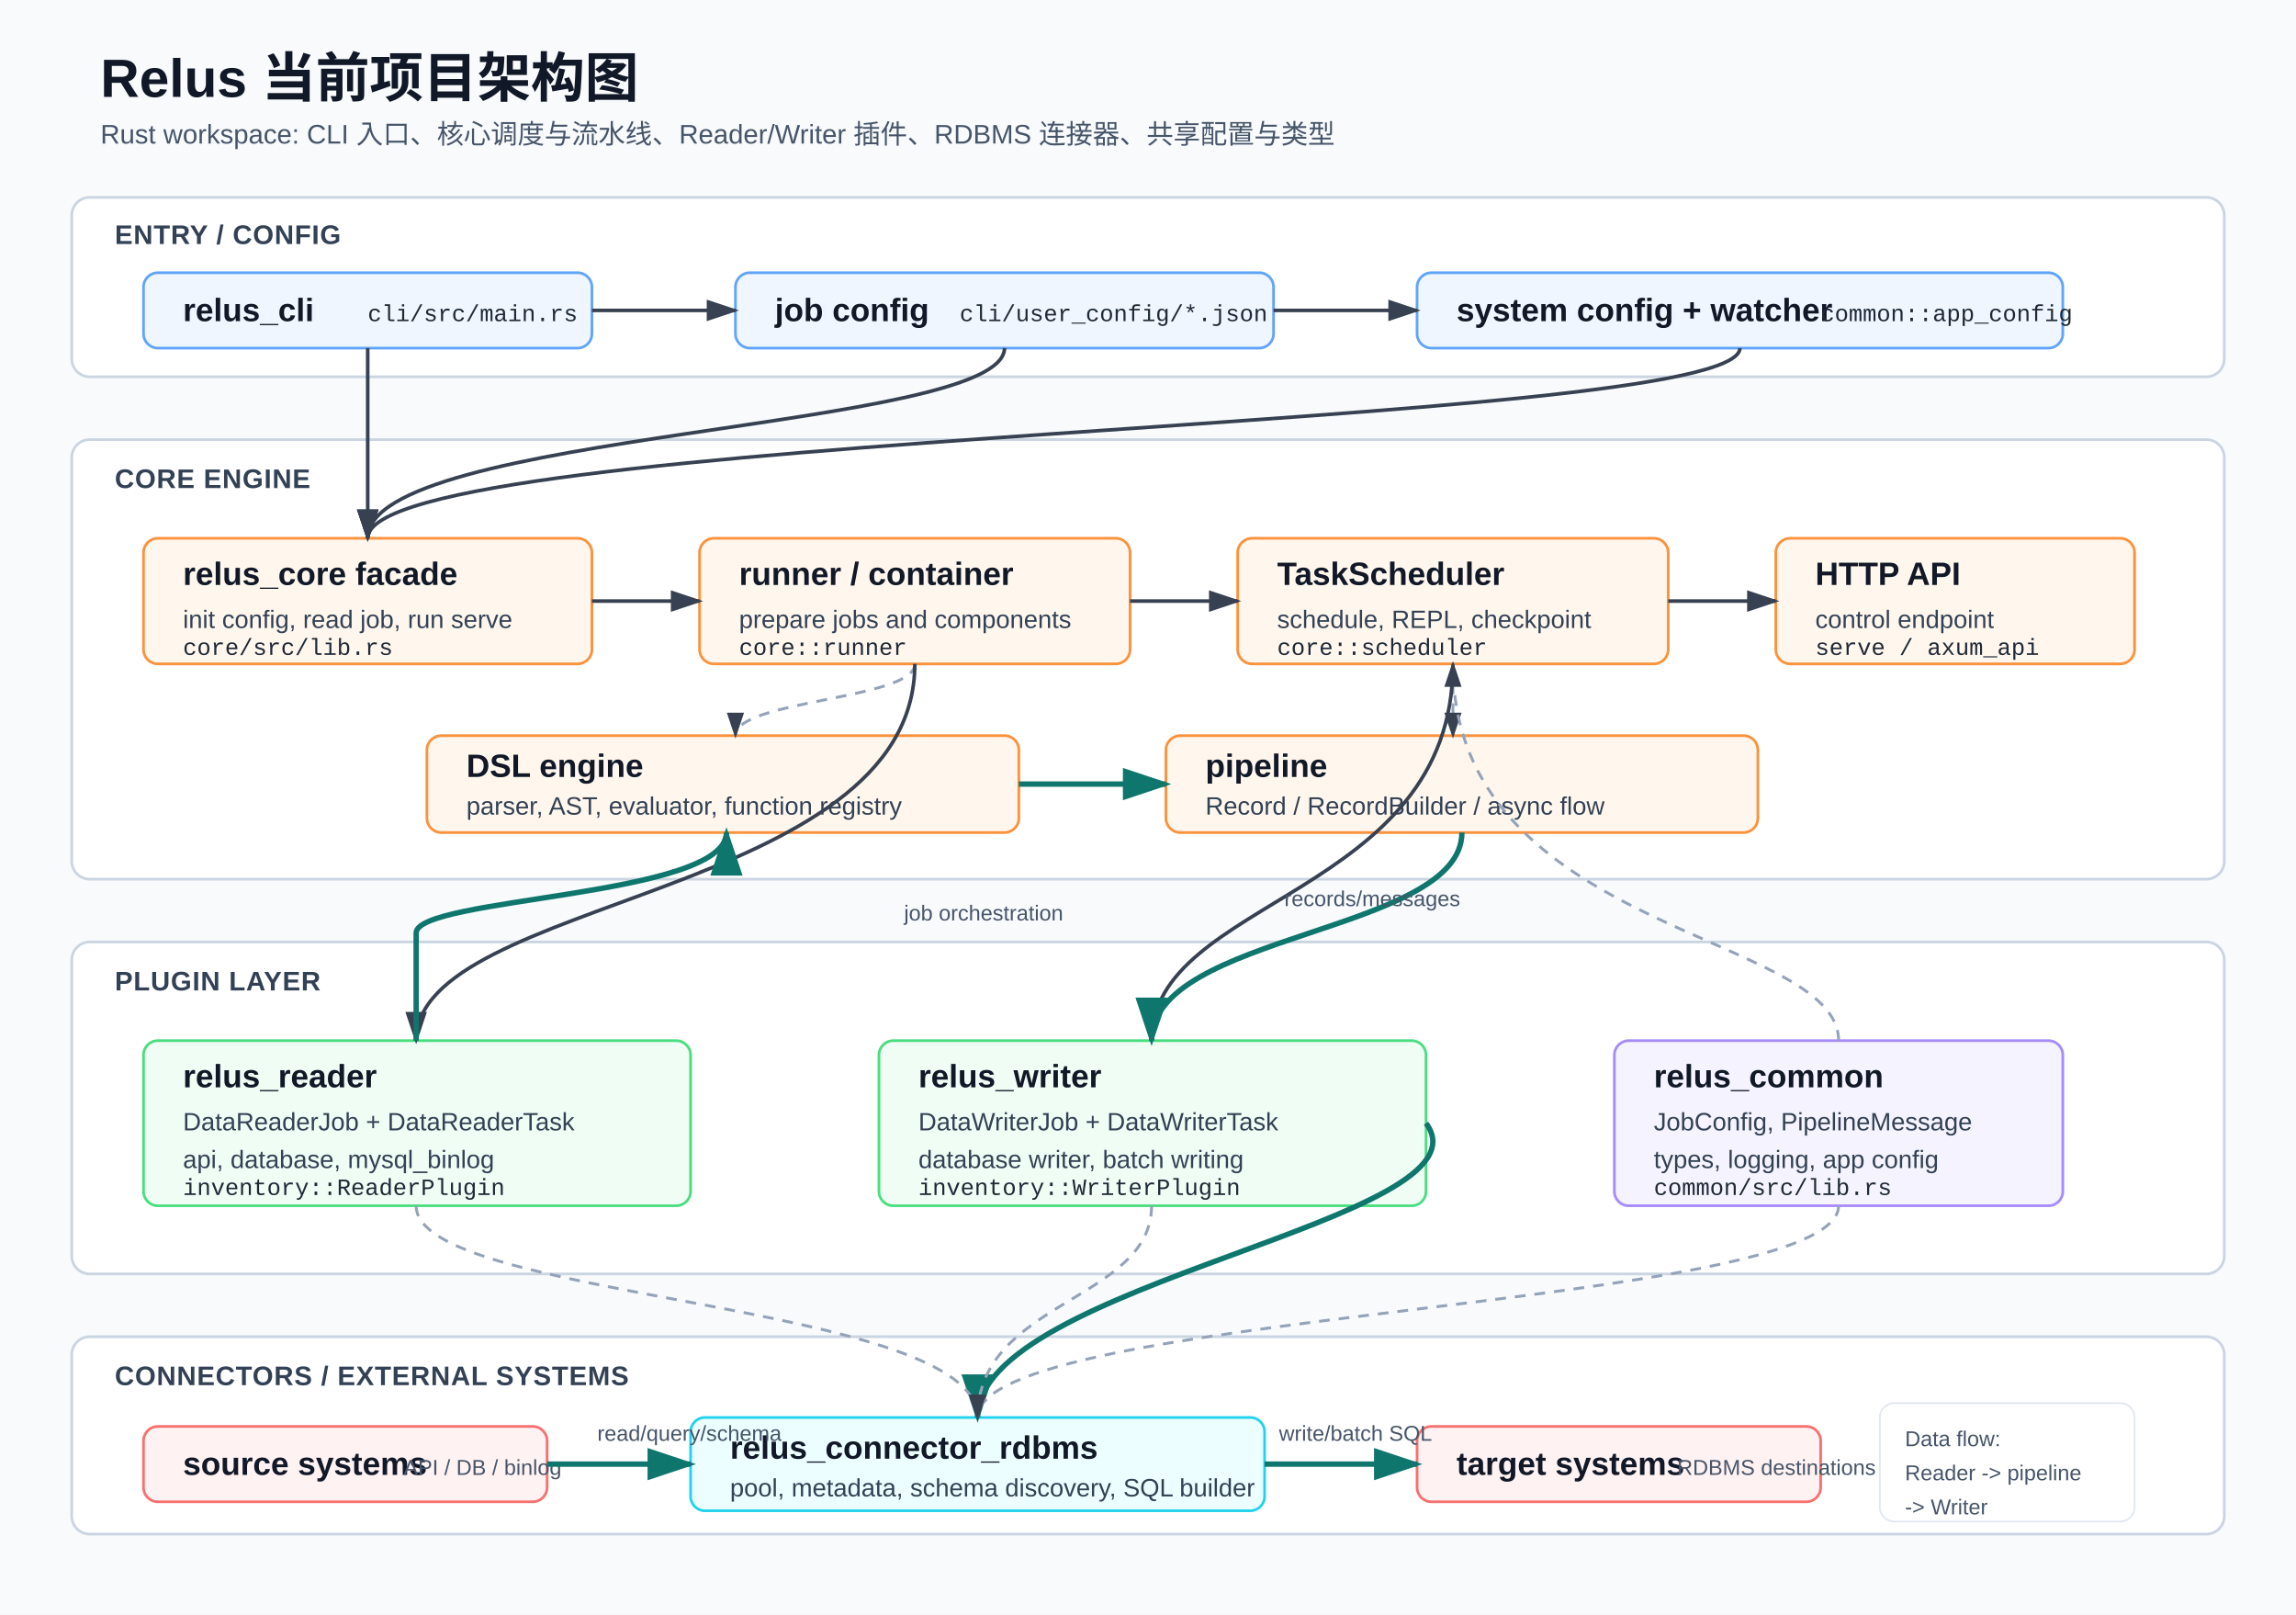
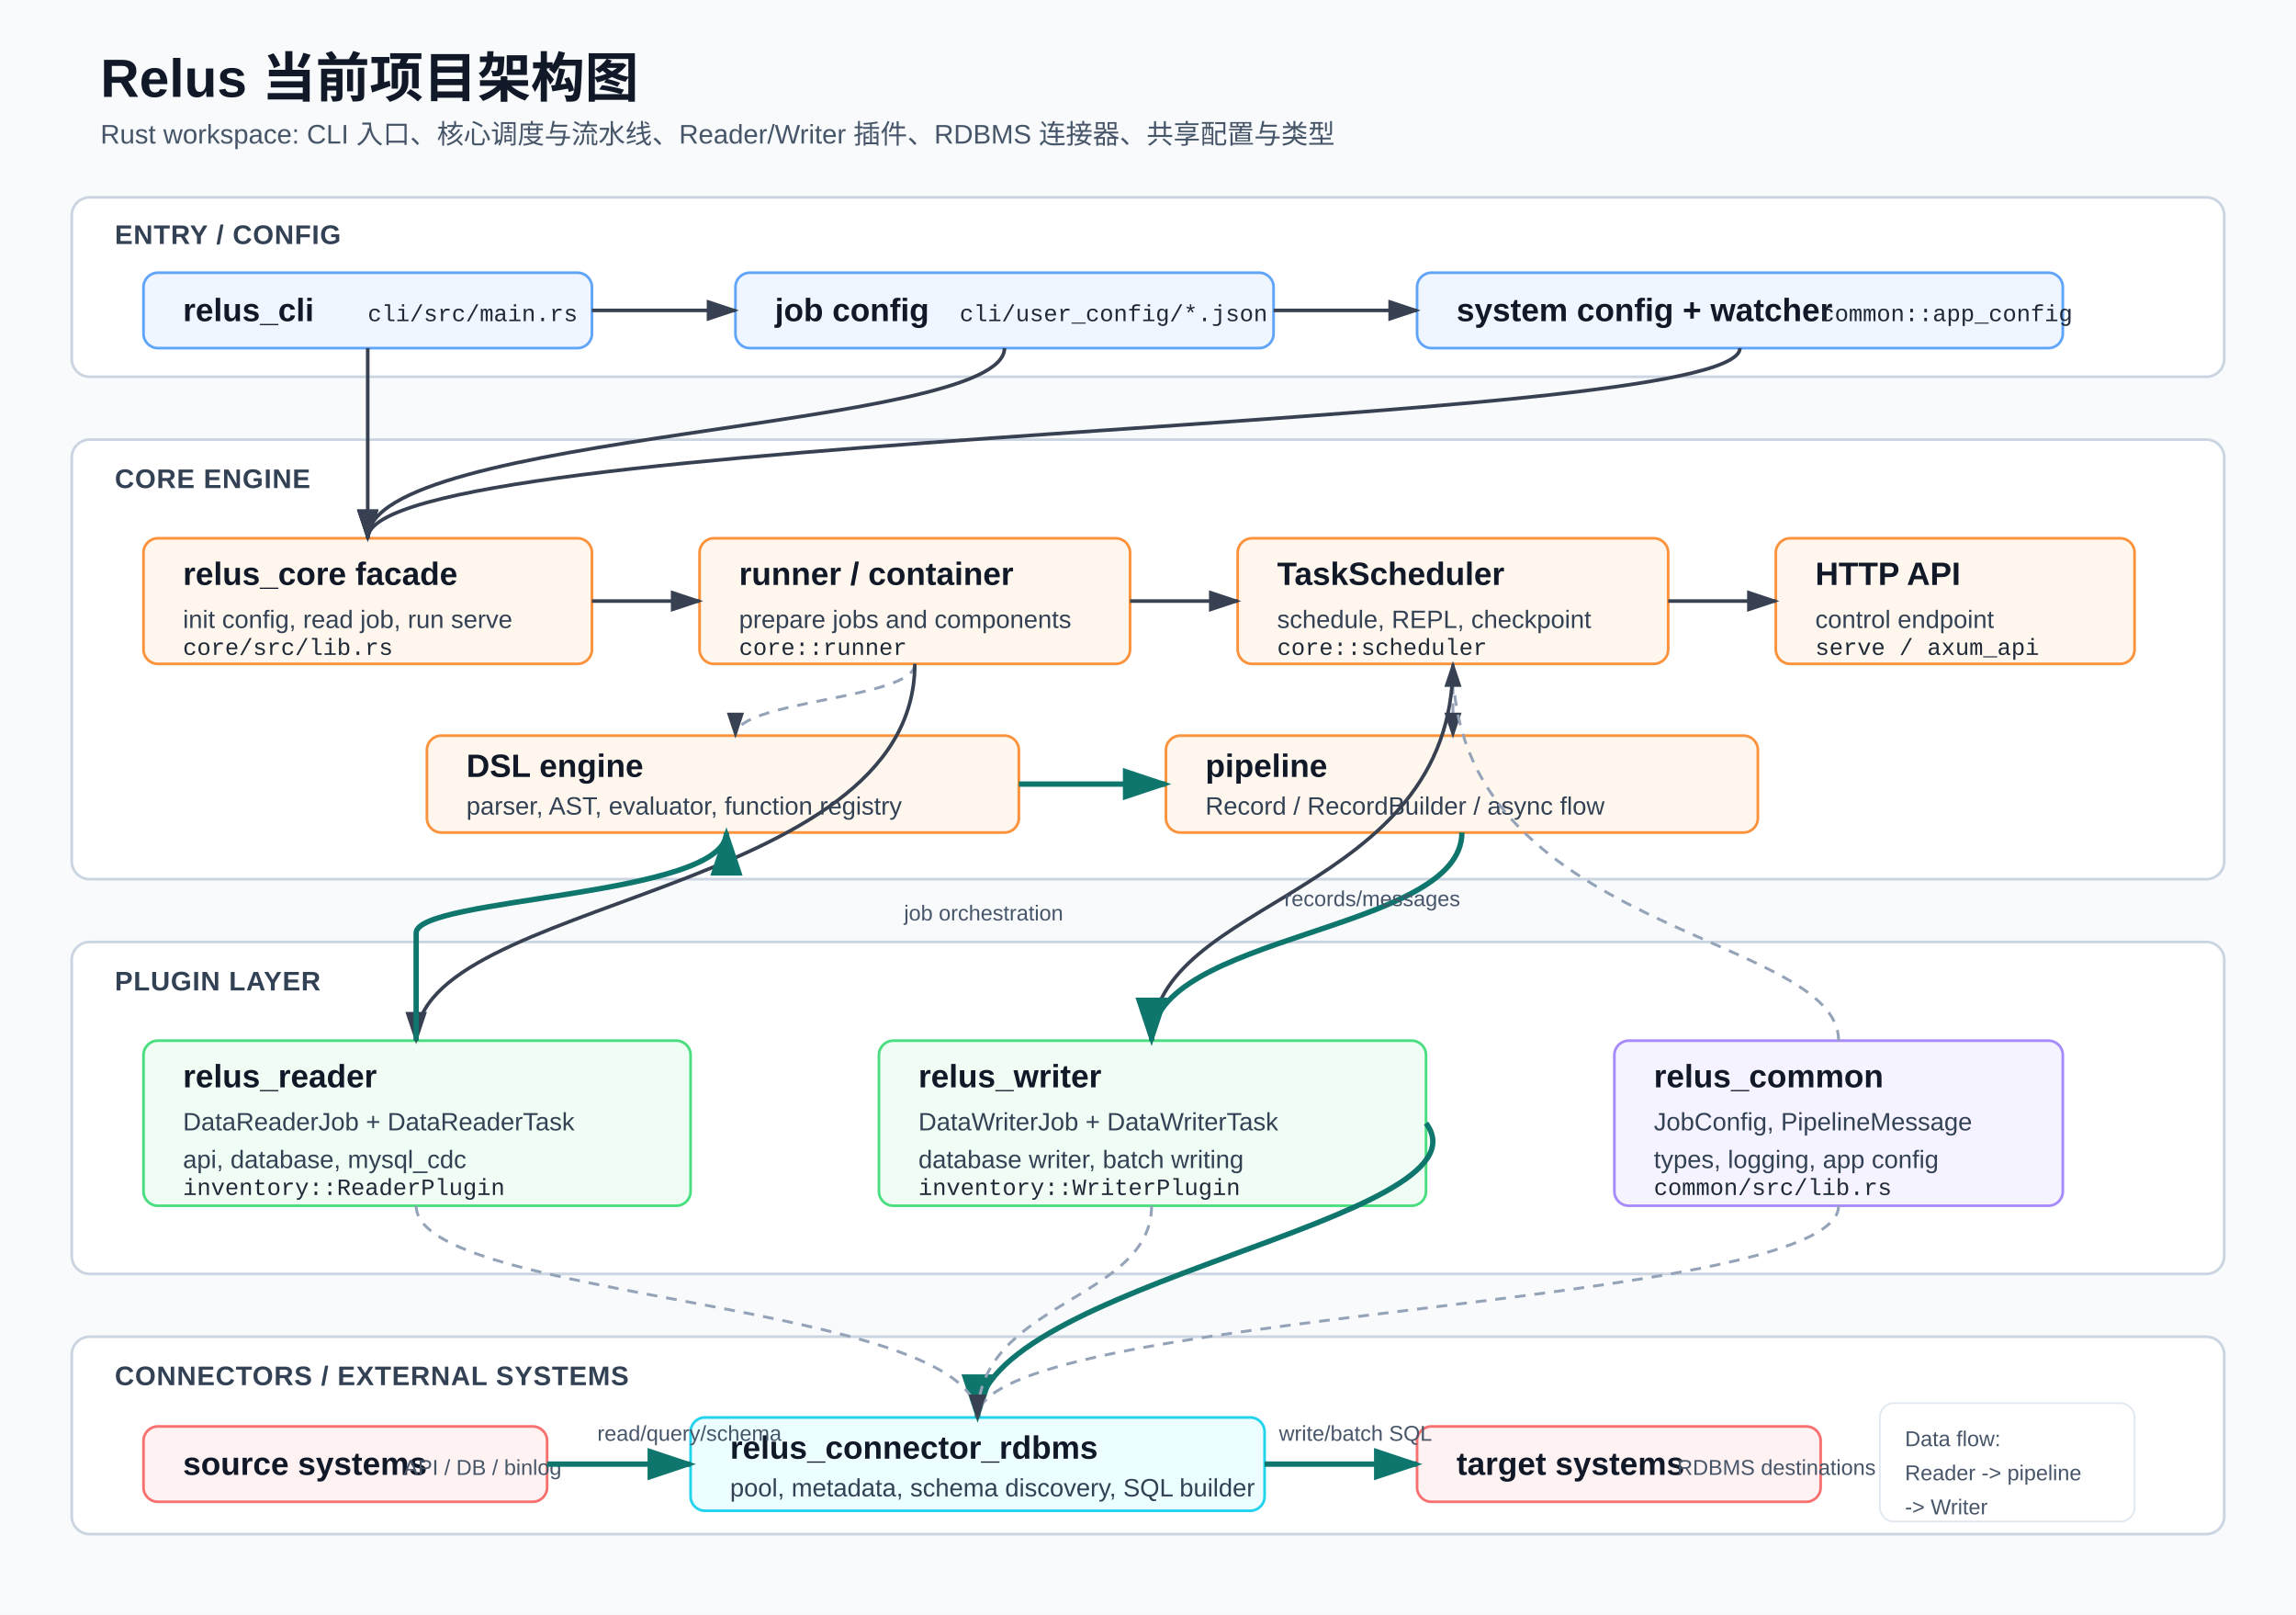
<svg xmlns="http://www.w3.org/2000/svg" width="1280" height="900" viewBox="0 0 1280 900" role="img" aria-labelledby="title desc">
  <defs>
    <marker id="arrow" markerWidth="10" markerHeight="10" refX="8" refY="3" orient="auto" markerUnits="strokeWidth">
      <path d="M0,0 L0,6 L9,3 z" fill="#374151" />
    </marker>
    <marker id="data-arrow" markerWidth="10" markerHeight="10" refX="8" refY="3" orient="auto" markerUnits="strokeWidth">
      <path d="M0,0 L0,6 L9,3 z" fill="#0f766e" />
    </marker>
    <style>
      .bg { fill: #f8fafc; }
      .title { font: 700 30px "Segoe UI", Arial, sans-serif; fill: #111827; }
      .subtitle { font: 15px "Segoe UI", Arial, sans-serif; fill: #475569; }
      .section-label { font: 700 15px "Segoe UI", Arial, sans-serif; fill: #334155; letter-spacing: .4px; }
      .box-title { font: 700 18px "Segoe UI", Arial, sans-serif; fill: #111827; }
      .box-text { font: 14px "Segoe UI", Arial, sans-serif; fill: #334155; }
      .small { font: 12px "Segoe UI", Arial, sans-serif; fill: #475569; }
      .mono { font: 13px Consolas, "Courier New", monospace; fill: #1f2937; }
      .layer { fill: #ffffff; stroke: #cbd5e1; stroke-width: 1.5; rx: 10; }
      .entry { fill: #eff6ff; stroke: #60a5fa; stroke-width: 1.5; rx: 8; }
      .core { fill: #fff7ed; stroke: #fb923c; stroke-width: 1.5; rx: 8; }
      .plugin { fill: #f0fdf4; stroke: #4ade80; stroke-width: 1.5; rx: 8; }
      .shared { fill: #f5f3ff; stroke: #a78bfa; stroke-width: 1.5; rx: 8; }
      .external { fill: #fef2f2; stroke: #f87171; stroke-width: 1.5; rx: 8; }
      .connector { fill: #ecfeff; stroke: #22d3ee; stroke-width: 1.5; rx: 8; }
      .line { fill: none; stroke: #374151; stroke-width: 2; marker-end: url(#arrow); }
      .data-line { fill: none; stroke: #0f766e; stroke-width: 3; marker-end: url(#data-arrow); }
      .soft-line { fill: none; stroke: #94a3b8; stroke-width: 1.6; marker-end: url(#arrow); stroke-dasharray: 6 5; }
      .note { fill: #ffffff; stroke: #e2e8f0; stroke-width: 1; rx: 8; }
    </style>
  </defs>
  <rect class="bg" x="0" y="0" width="1280" height="900" />
  <text class="title" x="56" y="54">Relus 当前项目架构图</text>
  <text class="subtitle" x="56" y="80">Rust workspace: CLI 入口、核心调度与流水线、Reader/Writer 插件、RDBMS 连接器、共享配置与类型</text>
  <rect class="layer" x="40" y="110" width="1200" height="100" />
  <text class="section-label" x="64" y="136">ENTRY / CONFIG</text>
  <rect class="entry" x="80" y="152" width="250" height="42" />
  <text class="box-title" x="102" y="179">relus_cli</text>
  <text class="mono" x="205" y="179">cli/src/main.rs</text>
  <rect class="entry" x="410" y="152" width="300" height="42" />
  <text class="box-title" x="432" y="179">job config</text>
  <text class="mono" x="535" y="179">cli/user_config/*.json</text>
  <rect class="entry" x="790" y="152" width="360" height="42" />
  <text class="box-title" x="812" y="179">system config + watcher</text>
  <text class="mono" x="1015" y="179">common::app_config</text>
  <rect class="layer" x="40" y="245" width="1200" height="245" />
  <text class="section-label" x="64" y="272">CORE ENGINE</text>
  <rect class="core" x="80" y="300" width="250" height="70" />
  <text class="box-title" x="102" y="326">relus_core facade</text>
  <text class="box-text" x="102" y="350">init config, read job, run serve</text>
  <text class="mono" x="102" y="365">core/src/lib.rs</text>
  <rect class="core" x="390" y="300" width="240" height="70" />
  <text class="box-title" x="412" y="326">runner / container</text>
  <text class="box-text" x="412" y="350">prepare jobs and components</text>
  <text class="mono" x="412" y="365">core::runner</text>
  <rect class="core" x="690" y="300" width="240" height="70" />
  <text class="box-title" x="712" y="326">TaskScheduler</text>
  <text class="box-text" x="712" y="350">schedule, REPL, checkpoint</text>
  <text class="mono" x="712" y="365">core::scheduler</text>
  <rect class="core" x="990" y="300" width="200" height="70" />
  <text class="box-title" x="1012" y="326">HTTP API</text>
  <text class="box-text" x="1012" y="350">control endpoint</text>
  <text class="mono" x="1012" y="365">serve / axum_api</text>
  <rect class="core" x="238" y="410" width="330" height="54" />
  <text class="box-title" x="260" y="433">DSL engine</text>
  <text class="box-text" x="260" y="454">parser, AST, evaluator, function registry</text>
  <rect class="core" x="650" y="410" width="330" height="54" />
  <text class="box-title" x="672" y="433">pipeline</text>
  <text class="box-text" x="672" y="454">Record / RecordBuilder / async flow</text>
  <rect class="layer" x="40" y="525" width="1200" height="185" />
  <text class="section-label" x="64" y="552">PLUGIN LAYER</text>
  <rect class="plugin" x="80" y="580" width="305" height="92" />
  <text class="box-title" x="102" y="606">relus_reader</text>
  <text class="box-text" x="102" y="630">DataReaderJob + DataReaderTask</text>
-   <text class="box-text" x="102" y="651">api, database, mysql_binlog</text>
+   <text class="box-text" x="102" y="651">api, database, mysql_cdc</text>
  <text class="mono" x="102" y="666">inventory::ReaderPlugin</text>
  <rect class="plugin" x="490" y="580" width="305" height="92" />
  <text class="box-title" x="512" y="606">relus_writer</text>
  <text class="box-text" x="512" y="630">DataWriterJob + DataWriterTask</text>
  <text class="box-text" x="512" y="651">database writer, batch writing</text>
  <text class="mono" x="512" y="666">inventory::WriterPlugin</text>
  <rect class="shared" x="900" y="580" width="250" height="92" />
  <text class="box-title" x="922" y="606">relus_common</text>
  <text class="box-text" x="922" y="630">JobConfig, PipelineMessage</text>
  <text class="box-text" x="922" y="651">types, logging, app config</text>
  <text class="mono" x="922" y="666">common/src/lib.rs</text>
  <rect class="layer" x="40" y="745" width="1200" height="110" />
  <text class="section-label" x="64" y="772">CONNECTORS / EXTERNAL SYSTEMS</text>
  <rect class="external" x="80" y="795" width="225" height="42" />
  <text class="box-title" x="102" y="822">source systems</text>
  <text class="small" x="225" y="822">API / DB / binlog</text>
  <rect class="connector" x="385" y="790" width="320" height="52" />
  <text class="box-title" x="407" y="813">relus_connector_rdbms</text>
  <text class="box-text" x="407" y="834">pool, metadata, schema discovery, SQL builder</text>
  <rect class="external" x="790" y="795" width="225" height="42" />
  <text class="box-title" x="812" y="822">target systems</text>
  <text class="small" x="935" y="822">RDBMS destinations</text>
  <rect class="note" x="1048" y="782" width="142" height="66" />
  <text class="small" x="1062" y="806">Data flow:</text>
  <text class="small" x="1062" y="825">Reader -&gt; pipeline</text>
  <text class="small" x="1062" y="844">-&gt; Writer</text>
  <path class="line" d="M330 173 H410" />
  <path class="line" d="M710 173 H790" />
  <path class="line" d="M205 194 V300" />
  <path class="line" d="M560 194 C560 240 205 240 205 300" />
  <path class="line" d="M970 194 C970 240 205 240 205 300" />
  <path class="line" d="M330 335 H390" />
  <path class="line" d="M630 335 H690" />
  <path class="line" d="M930 335 H990" />
  <path class="soft-line" d="M510 370 C510 390 410 390 410 410" />
  <path class="soft-line" d="M810 370 C810 390 810 390 810 410" />
  <path class="line" d="M510 370 C510 500 232 500 232 580" />
  <path class="line" d="M810 370 C810 500 642 500 642 580" />
  <path class="soft-line" d="M1025 580 C1025 520 810 520 810 370" />
  <path class="data-line" d="M305 816 H385" />
  <path class="data-line" d="M232 580 V520 C232 500 405 500 405 464" />
  <path class="data-line" d="M568 437 H650" />
  <path class="data-line" d="M815 464 C815 520 642 520 642 580" />
  <path class="data-line" d="M795 626 C835 680 545 715 545 790" />
  <path class="data-line" d="M705 816 H790" />
  <path class="soft-line" d="M232 672 C232 725 545 725 545 790" />
  <path class="soft-line" d="M642 672 C642 725 545 725 545 790" />
  <path class="soft-line" d="M1025 672 C1025 730 545 730 545 790" />
  <text class="small" x="333" y="803">read/query/schema</text>
  <text class="small" x="713" y="803">write/batch SQL</text>
  <text class="small" x="504" y="513">job orchestration</text>
  <text class="small" x="716" y="505">records/messages</text>
</svg>
